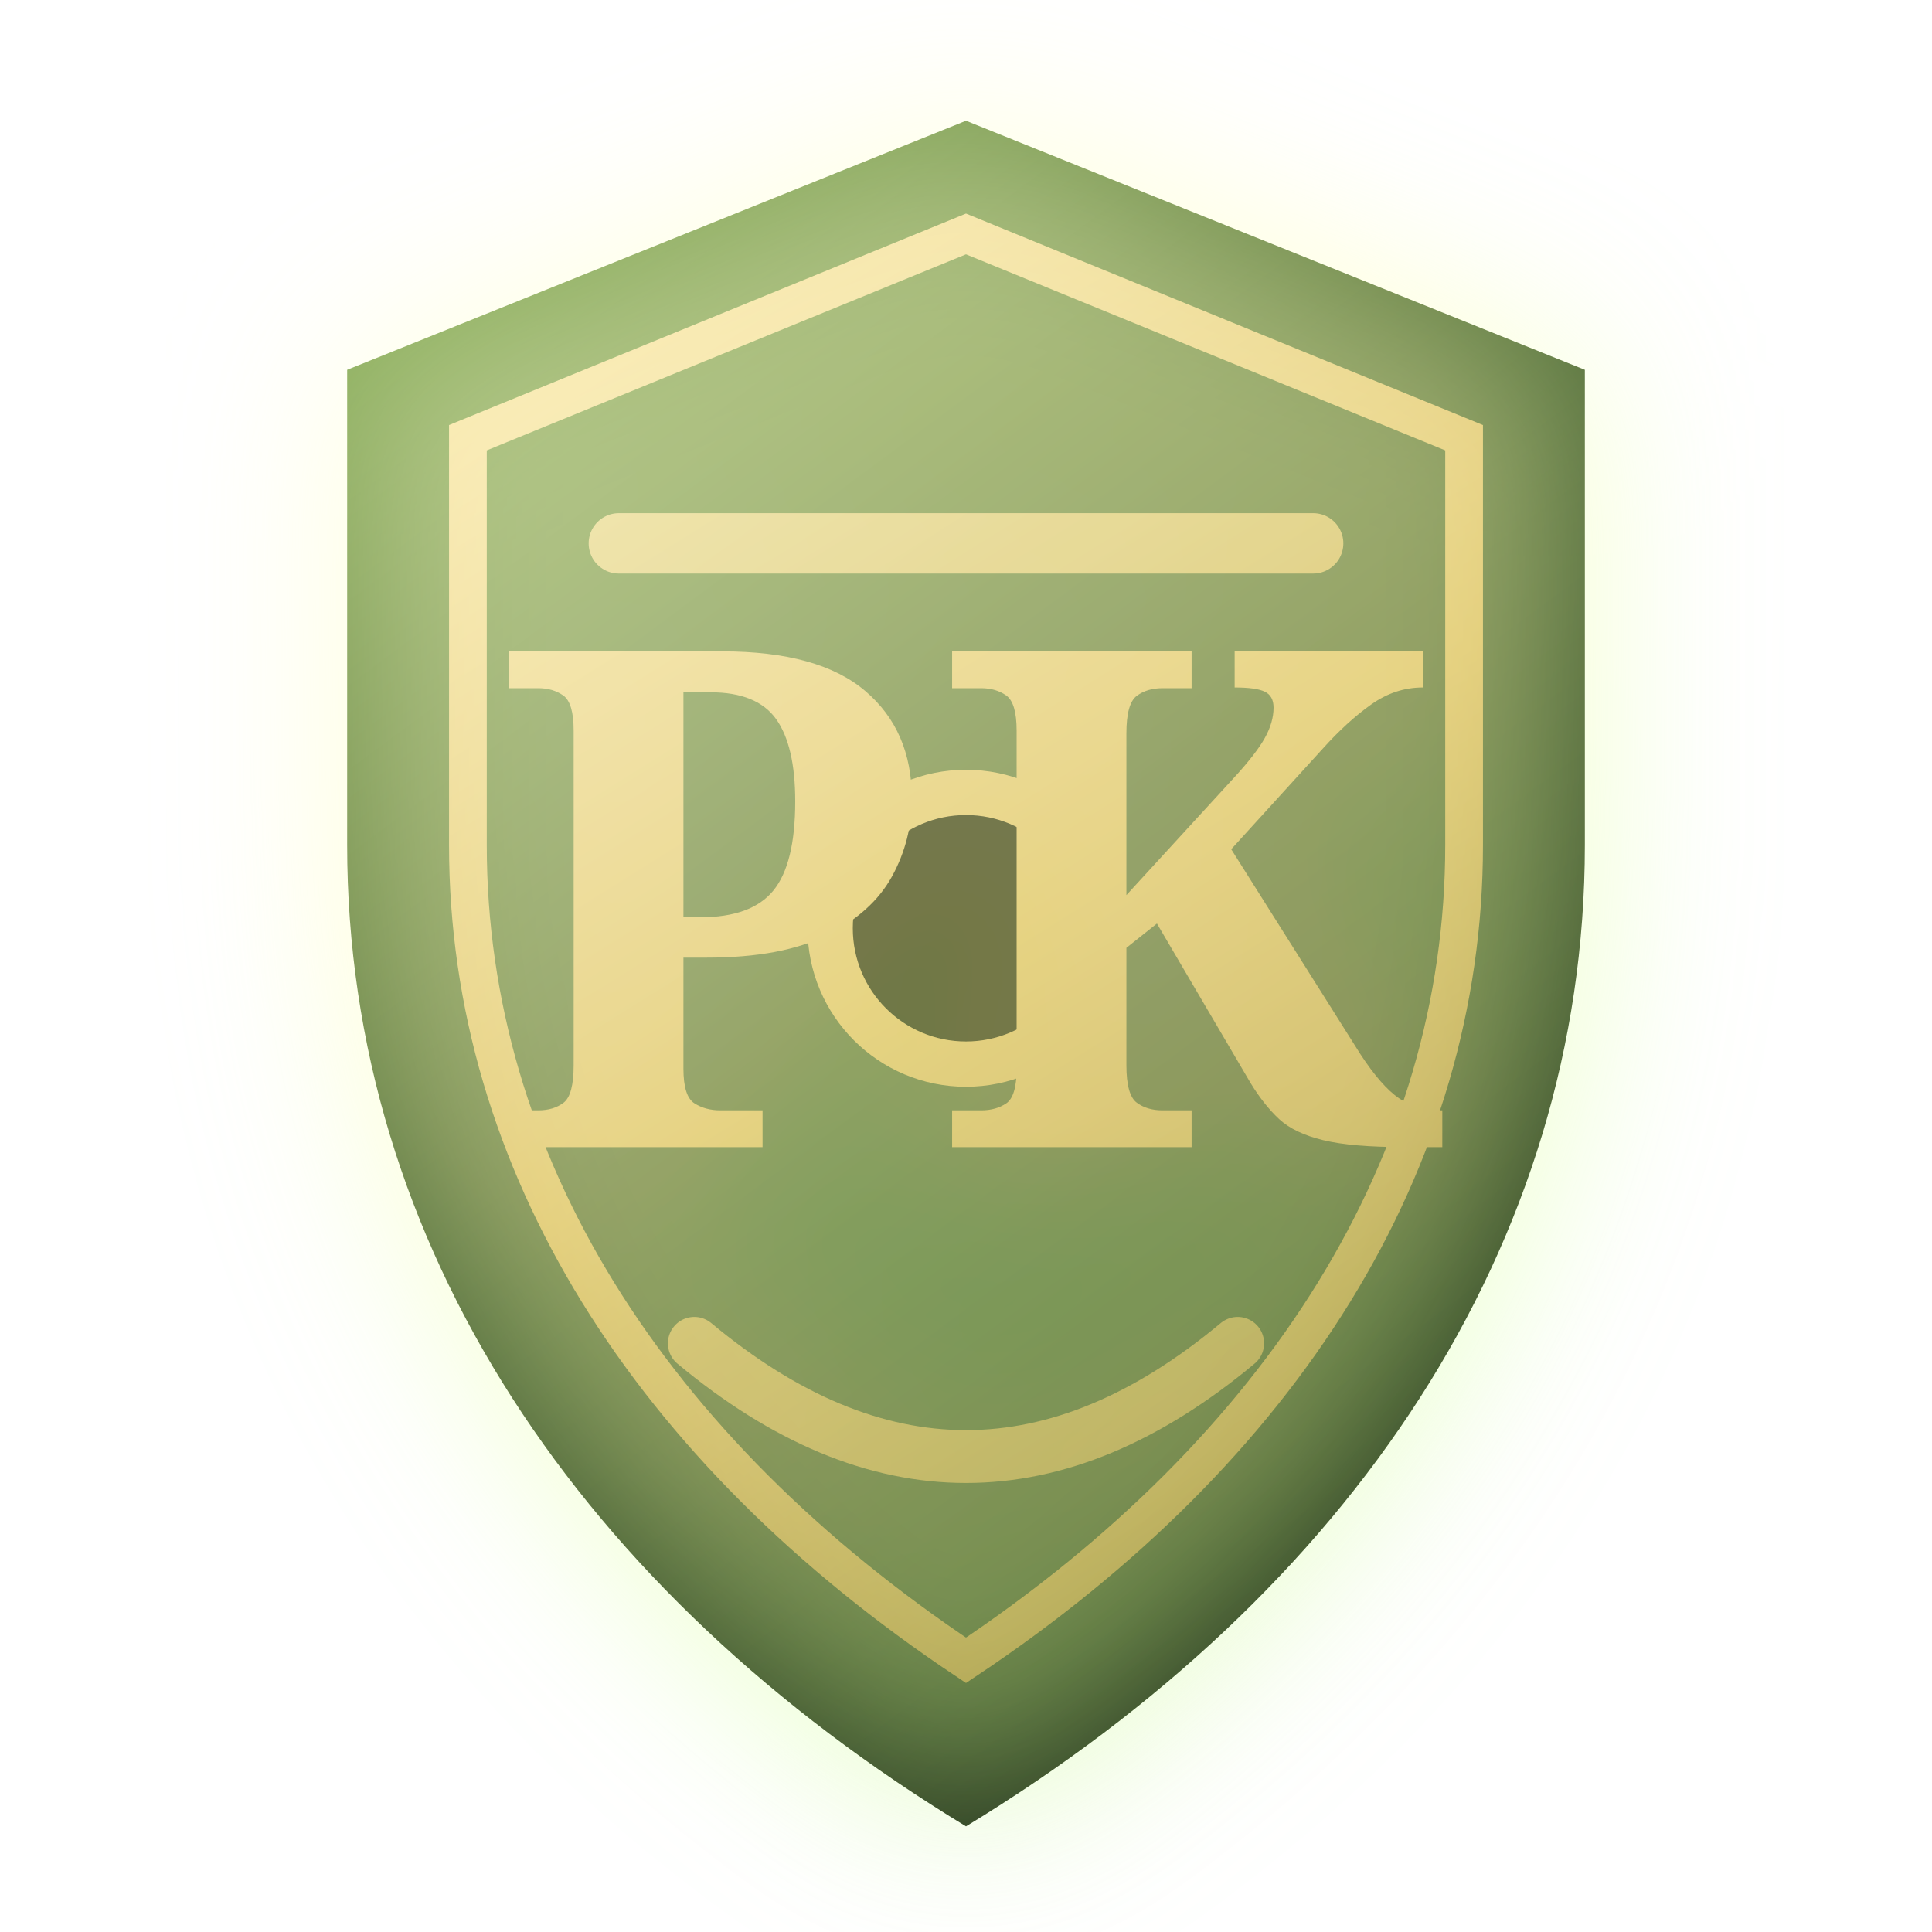
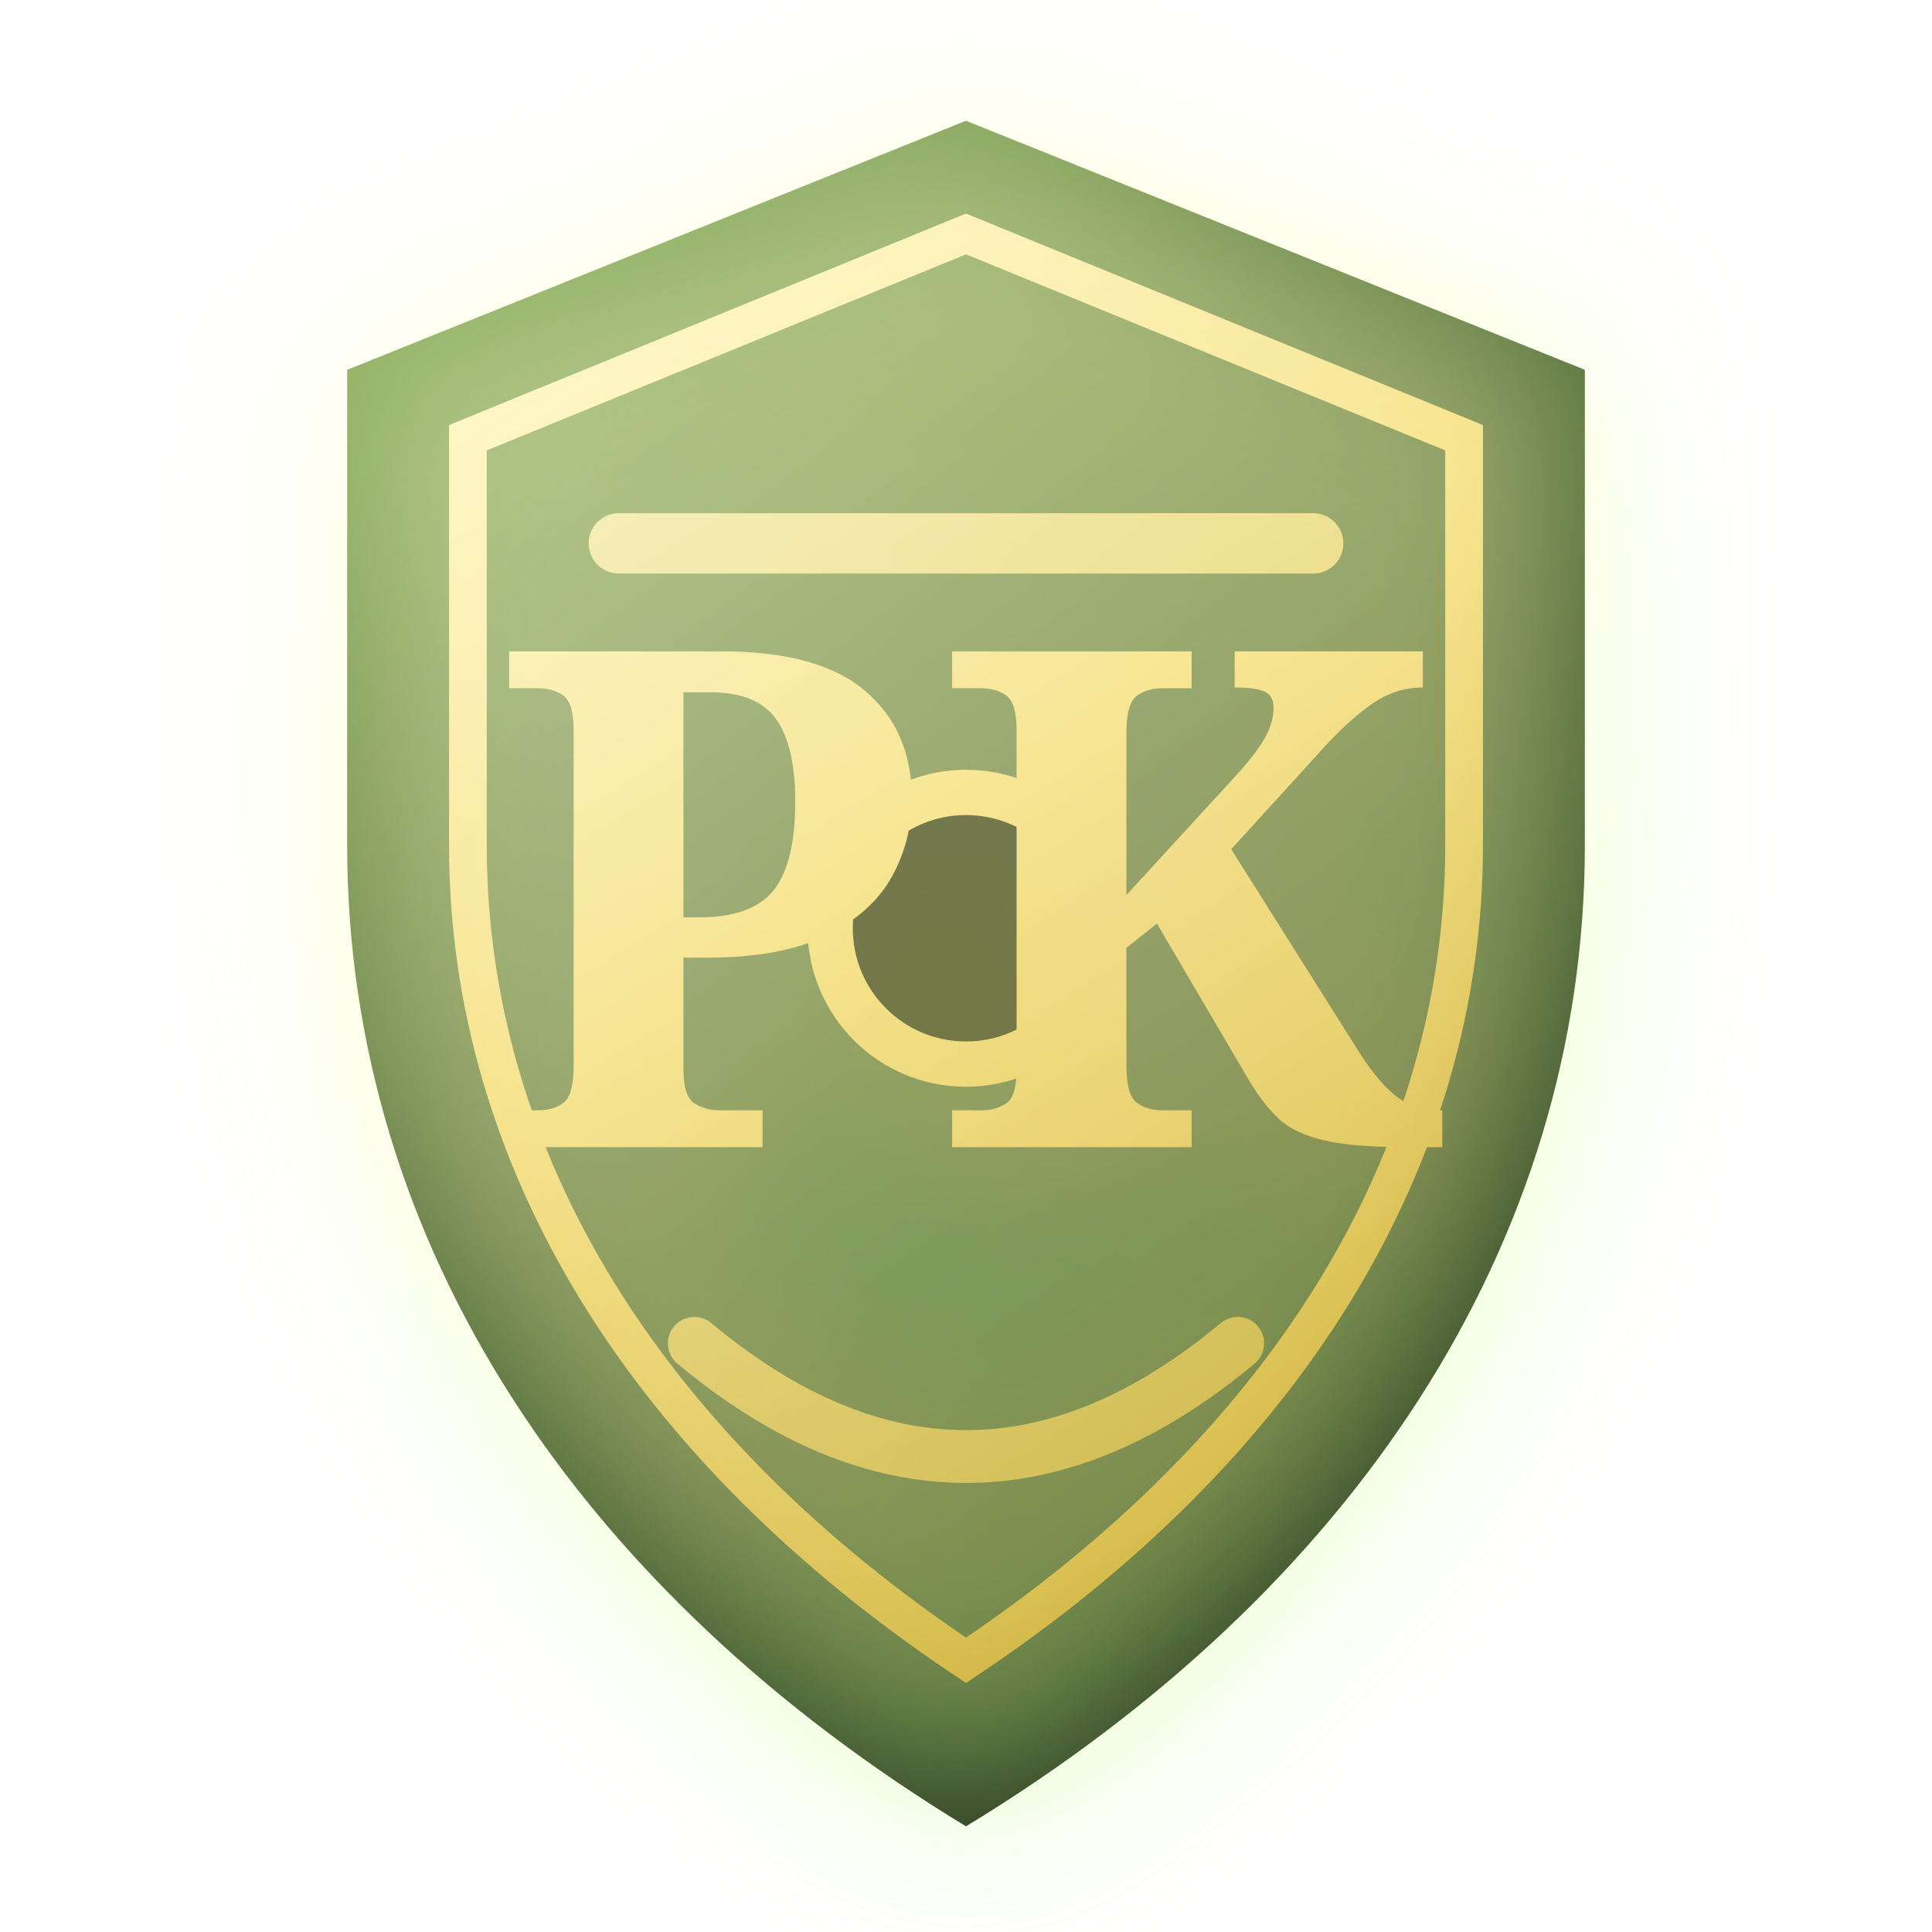
<svg xmlns="http://www.w3.org/2000/svg" width="256" height="256" viewBox="0 0 256 256" fill="none">
  <defs>
    <linearGradient id="portalShield" x1="44" y1="20" x2="204" y2="236" gradientUnits="userSpaceOnUse">
      <stop offset="0" stop-color="#93BA61" />
      <stop offset="0.5" stop-color="#486134" />
      <stop offset="1" stop-color="#162114" />
    </linearGradient>
    <linearGradient id="portalGold" x1="72" y1="44" x2="178" y2="214" gradientUnits="userSpaceOnUse">
-       <stop offset="0" stop-color="#F8E3A0" />
-       <stop offset="0.5" stop-color="#D5B45B" />
-       <stop offset="1" stop-color="#8D7130" />
+       <stop offset="0" stop-color="#FFF3B5" />
+       <stop offset="0.42" stop-color="#F1D36B" />
+       <stop offset="1" stop-color="#B88416" />
    </linearGradient>
    <filter id="portalGlow" x="-24" y="-24" width="304" height="304" filterUnits="userSpaceOnUse" color-interpolation-filters="sRGB">
      <feGaussianBlur stdDeviation="12" result="blur" />
      <feColorMatrix in="blur" type="matrix" values="1 0 0 0 0.55 0 1 0 0 0.72 0 0 1 0 0.34 0 0 0 0.42 0" result="glow" />
      <feBlend in="SourceGraphic" in2="glow" mode="screen" />
    </filter>
  </defs>
  <g filter="url(#portalGlow)">
    <path d="M128 16L210 49V112C210 165 179 211 128 242C77 211 46 165 46 112V49L128 16Z" fill="url(#portalShield)" />
    <path d="M128 31L194 58V112C194 154 170 192 128 220C86 192 62 154 62 112V58L128 31Z" stroke="url(#portalGold)" stroke-width="5" />
    <path d="M82 72H174" stroke="url(#portalGold)" stroke-width="8" stroke-linecap="round" opacity="0.9" />
    <path d="M92 178C104 188 116 193 128 193C140 193 152 188 164 178" stroke="url(#portalGold)" stroke-width="7" stroke-linecap="round" opacity="0.9" />
    <circle cx="128" cy="123" r="18" fill="#0F160E" stroke="url(#portalGold)" stroke-width="6" />
    <text x="128" y="152" text-anchor="middle" font-family="Georgia, serif" font-size="92" font-weight="700" fill="url(#portalGold)">PK</text>
  </g>
</svg>
